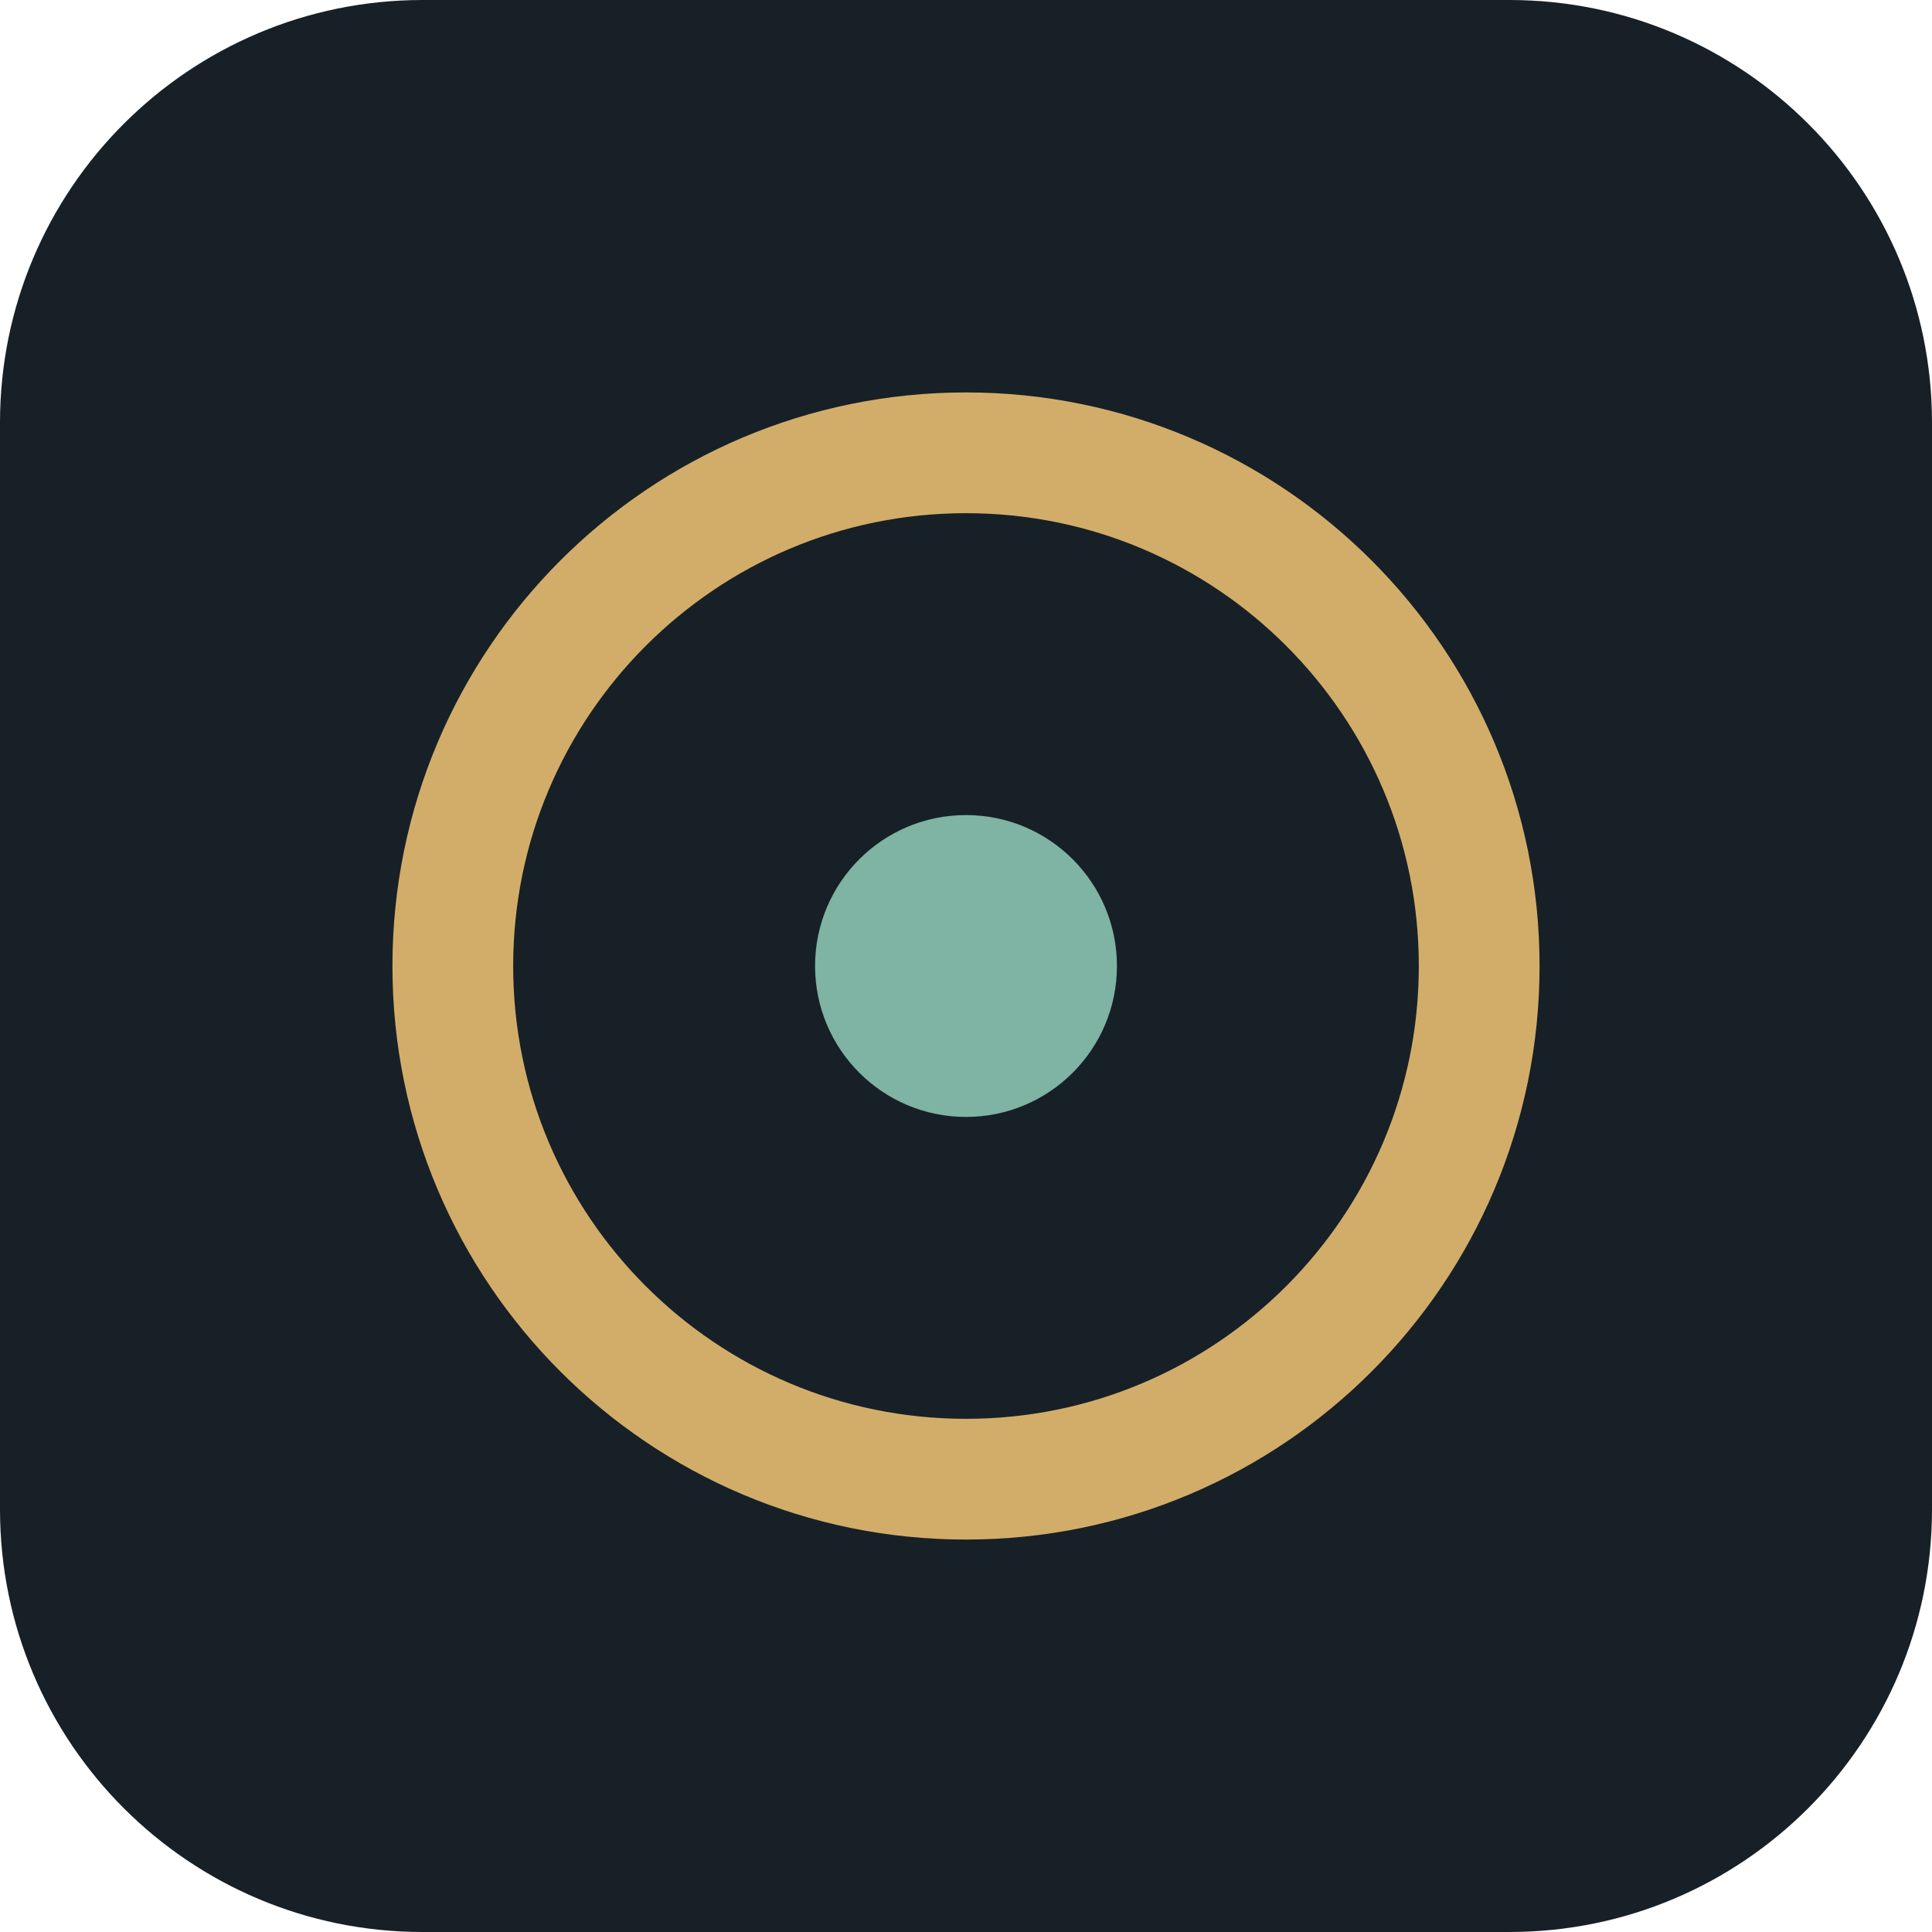
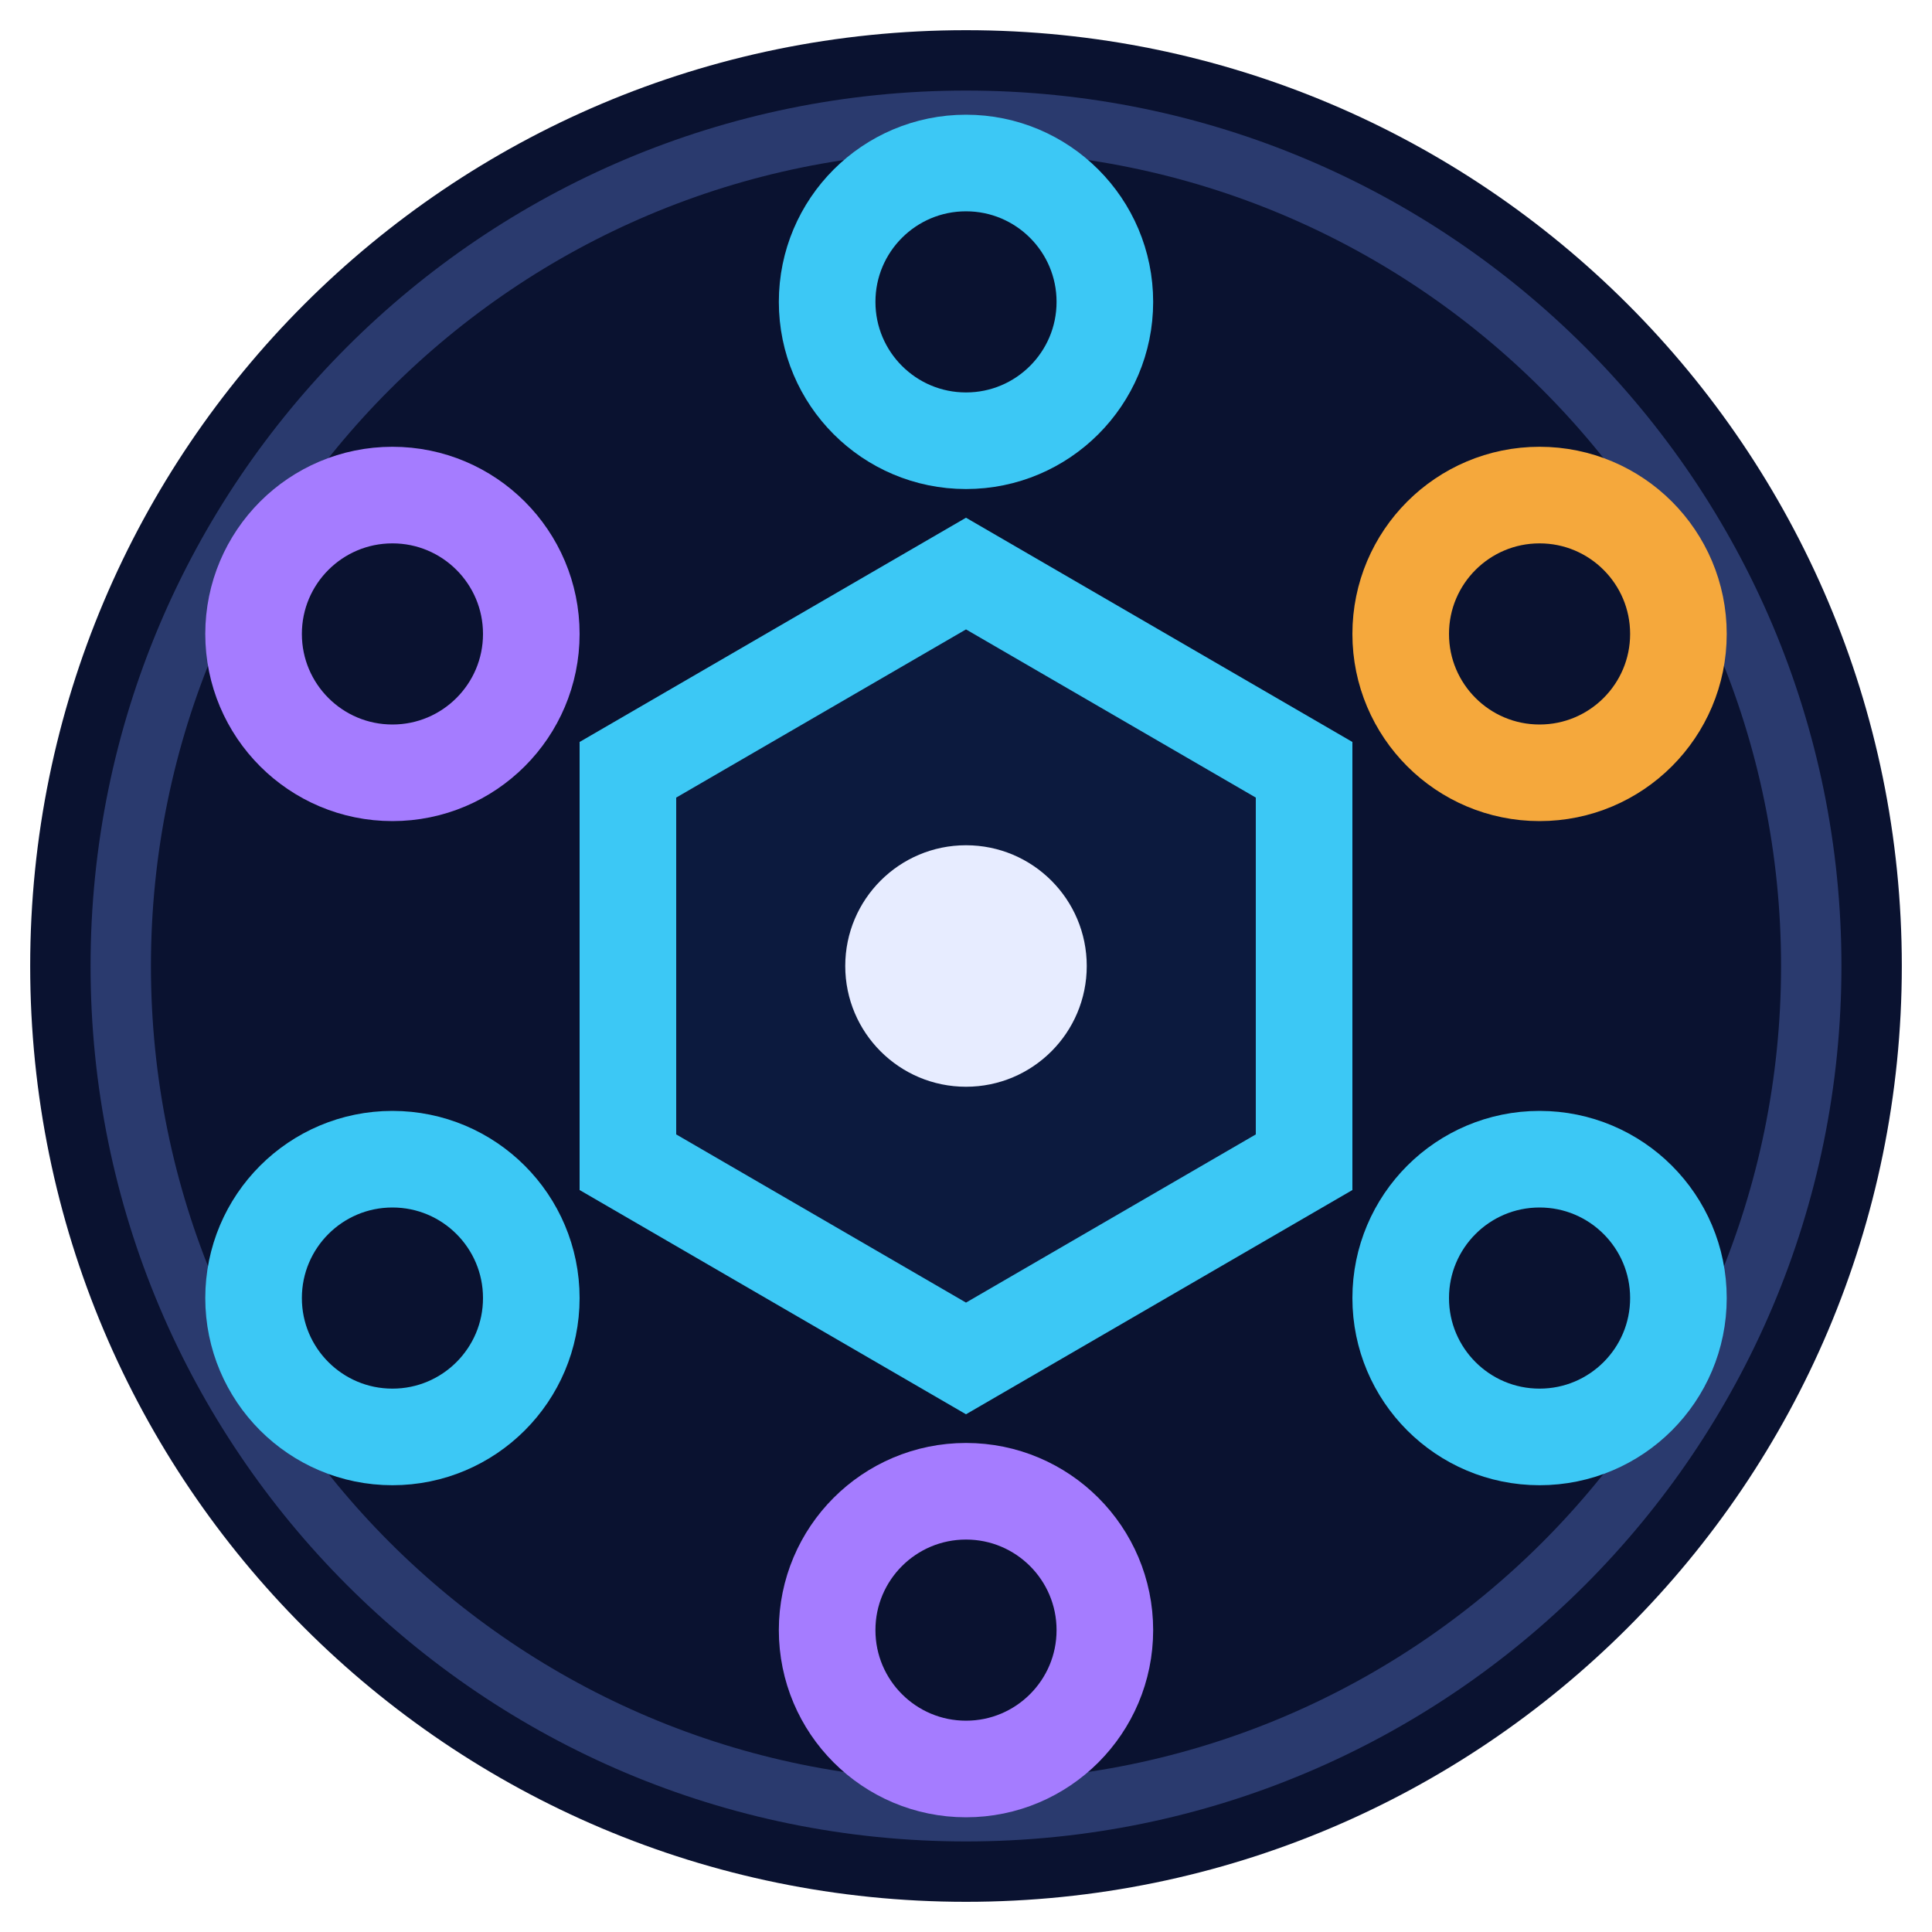
<svg xmlns="http://www.w3.org/2000/svg" viewBox="0 0 32 32">
-   <rect width="32" height="32" rx="7" fill="#172026" />
-   <circle cx="16" cy="16" r="8.5" fill="none" stroke="#d2ad6a" stroke-width="2" />
-   <circle cx="16" cy="16" r="2.5" fill="#7fb3a3" />
+   <circle cx="16" cy="16" r="15.5" fill="#0a1230" />
+   <circle cx="16" cy="16" r="14" fill="none" stroke="#2a3a6e" stroke-width="1" />
+   <g stroke-width="1.6" fill="#0a1230">
+     <circle cx="16" cy="5" r="2.3" stroke="#3cc8f5" />
+     <circle cx="25.5" cy="10.5" r="2.3" stroke="#f5a83c" />
+     <circle cx="25.5" cy="21.5" r="2.3" stroke="#3cc8f5" />
+     <circle cx="16" cy="27" r="2.3" stroke="#a57cff" />
+     <circle cx="6.5" cy="21.5" r="2.3" stroke="#3cc8f5" />
+     <circle cx="6.5" cy="10.5" r="2.3" stroke="#a57cff" />
+   </g>
+   <path d="M16 9.5 21.6 12.75 21.6 19.25 16 22.5 10.4 19.25 10.4 12.75Z" fill="#0c1a3e" stroke="#3cc8f5" stroke-width="1.6" />
+   <circle cx="16" cy="16" r="2" fill="#e7ecff" />
</svg>
